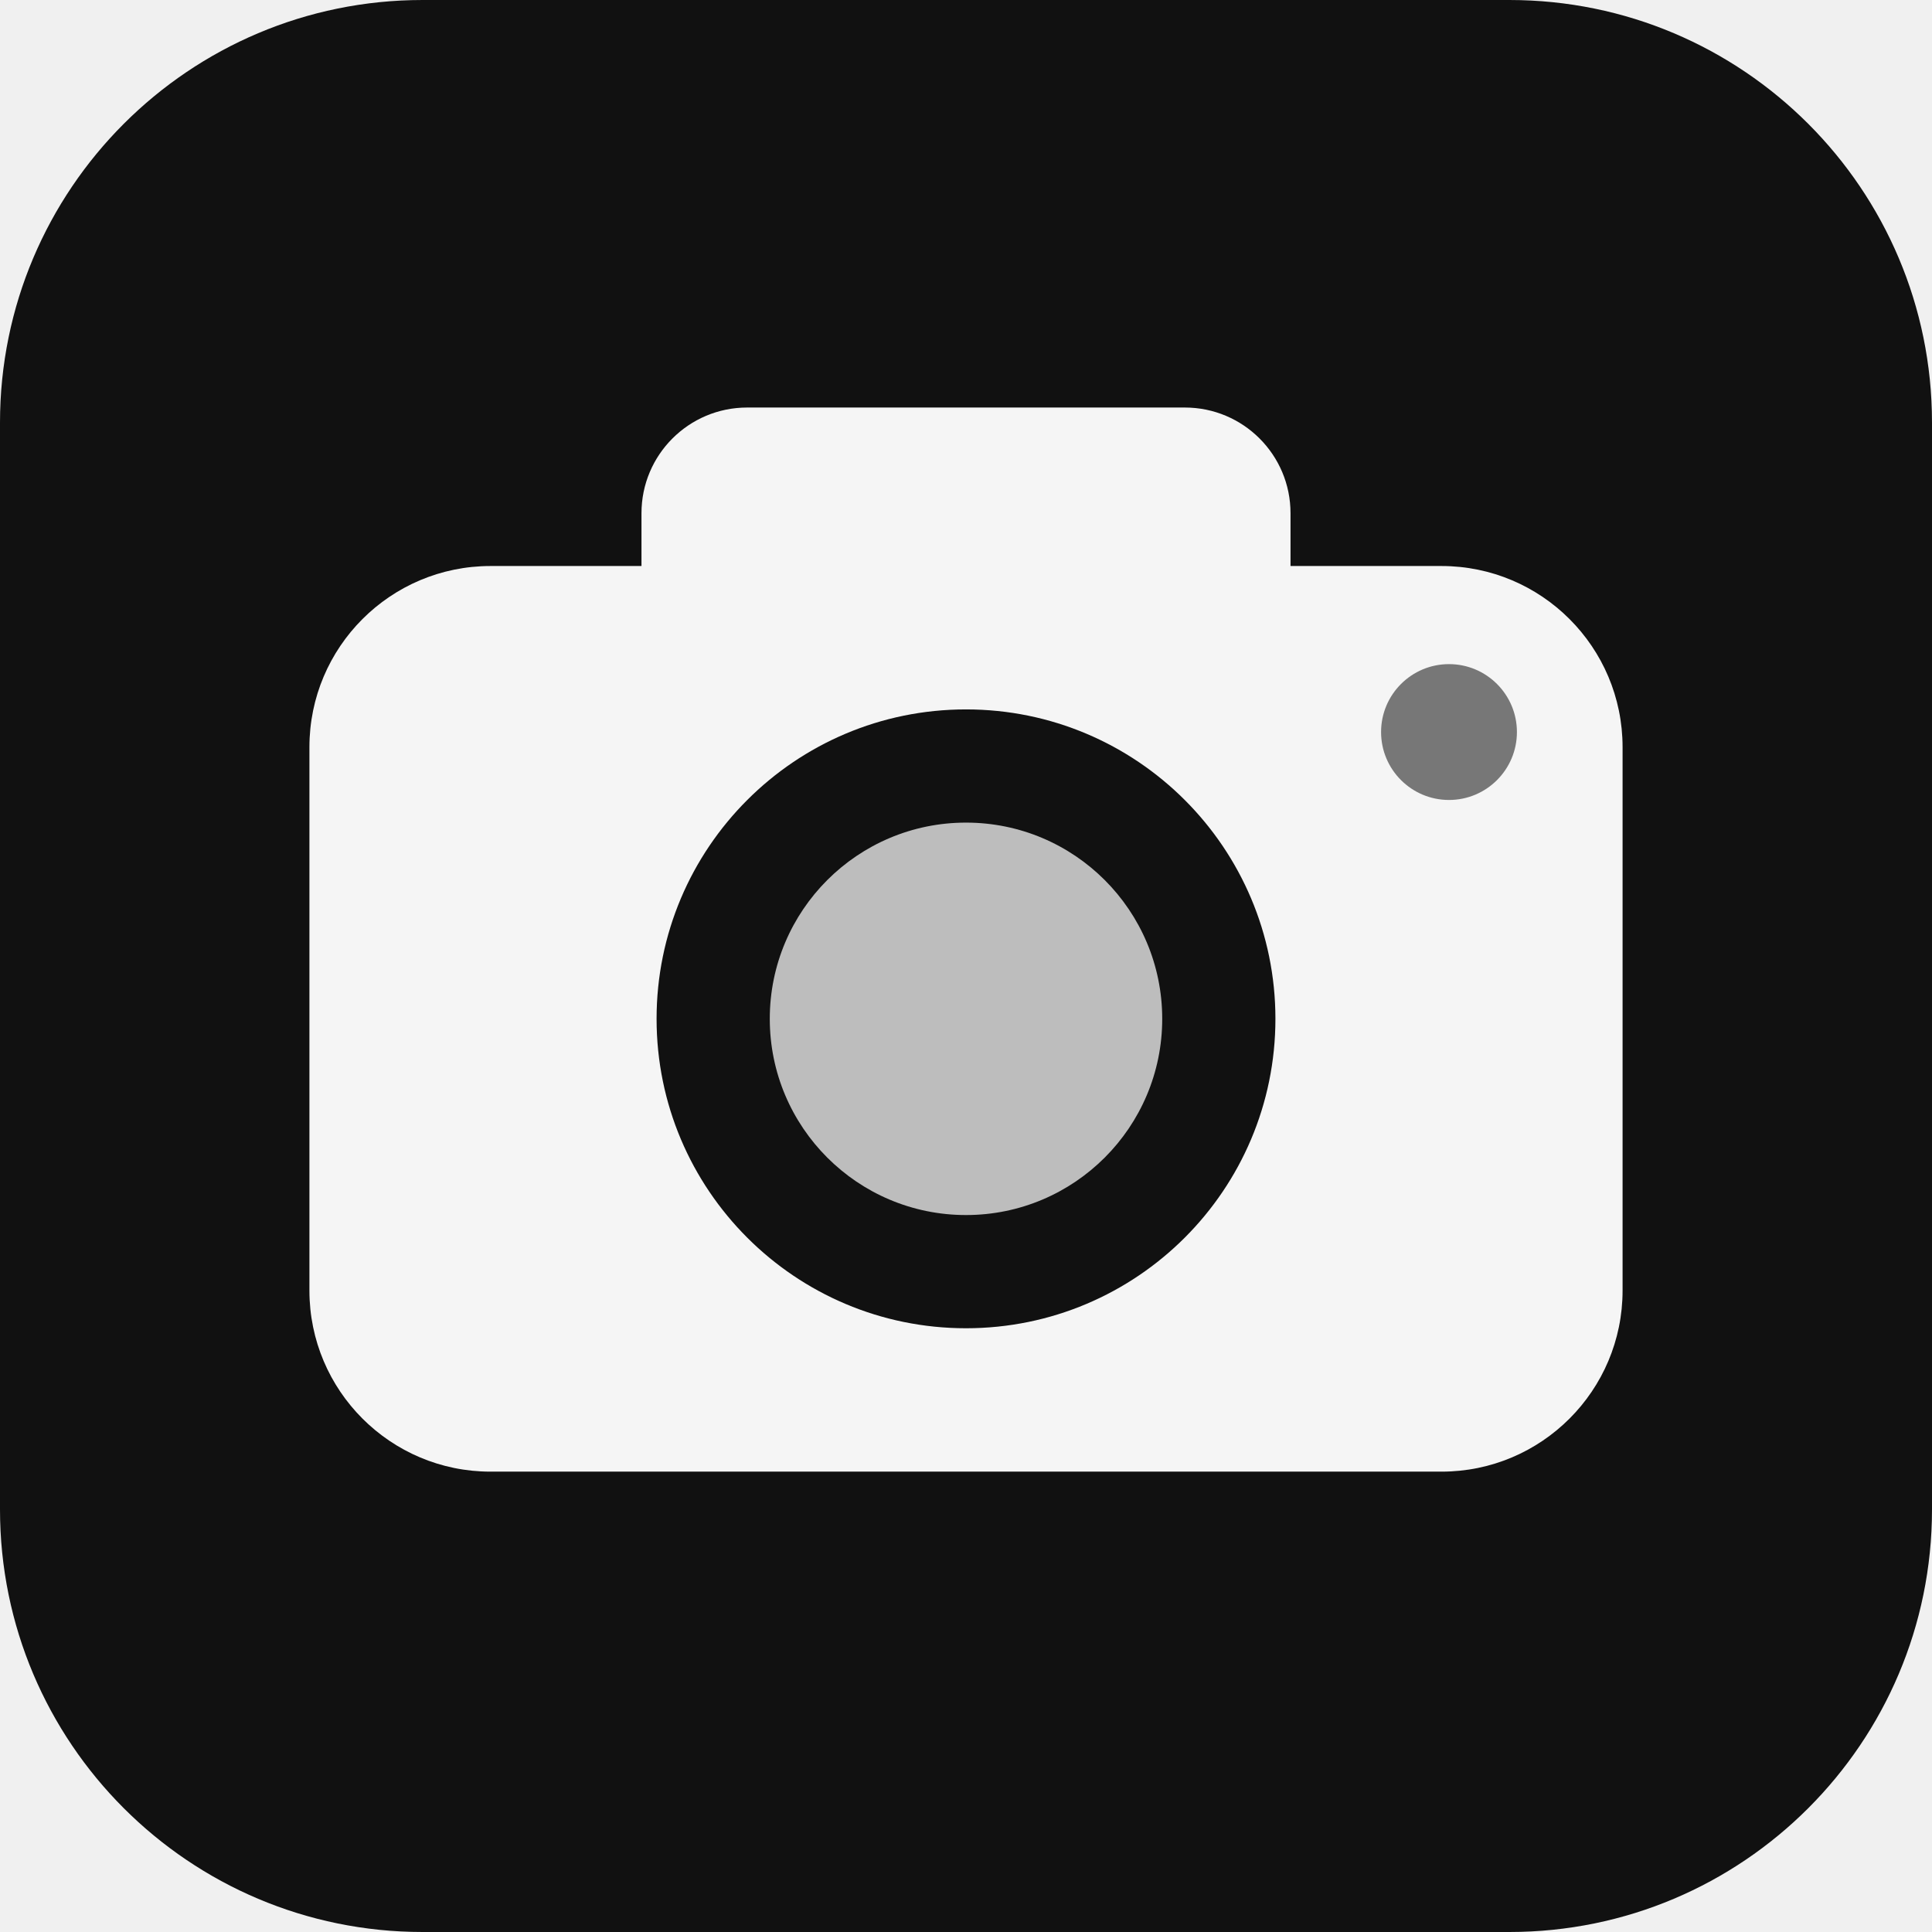
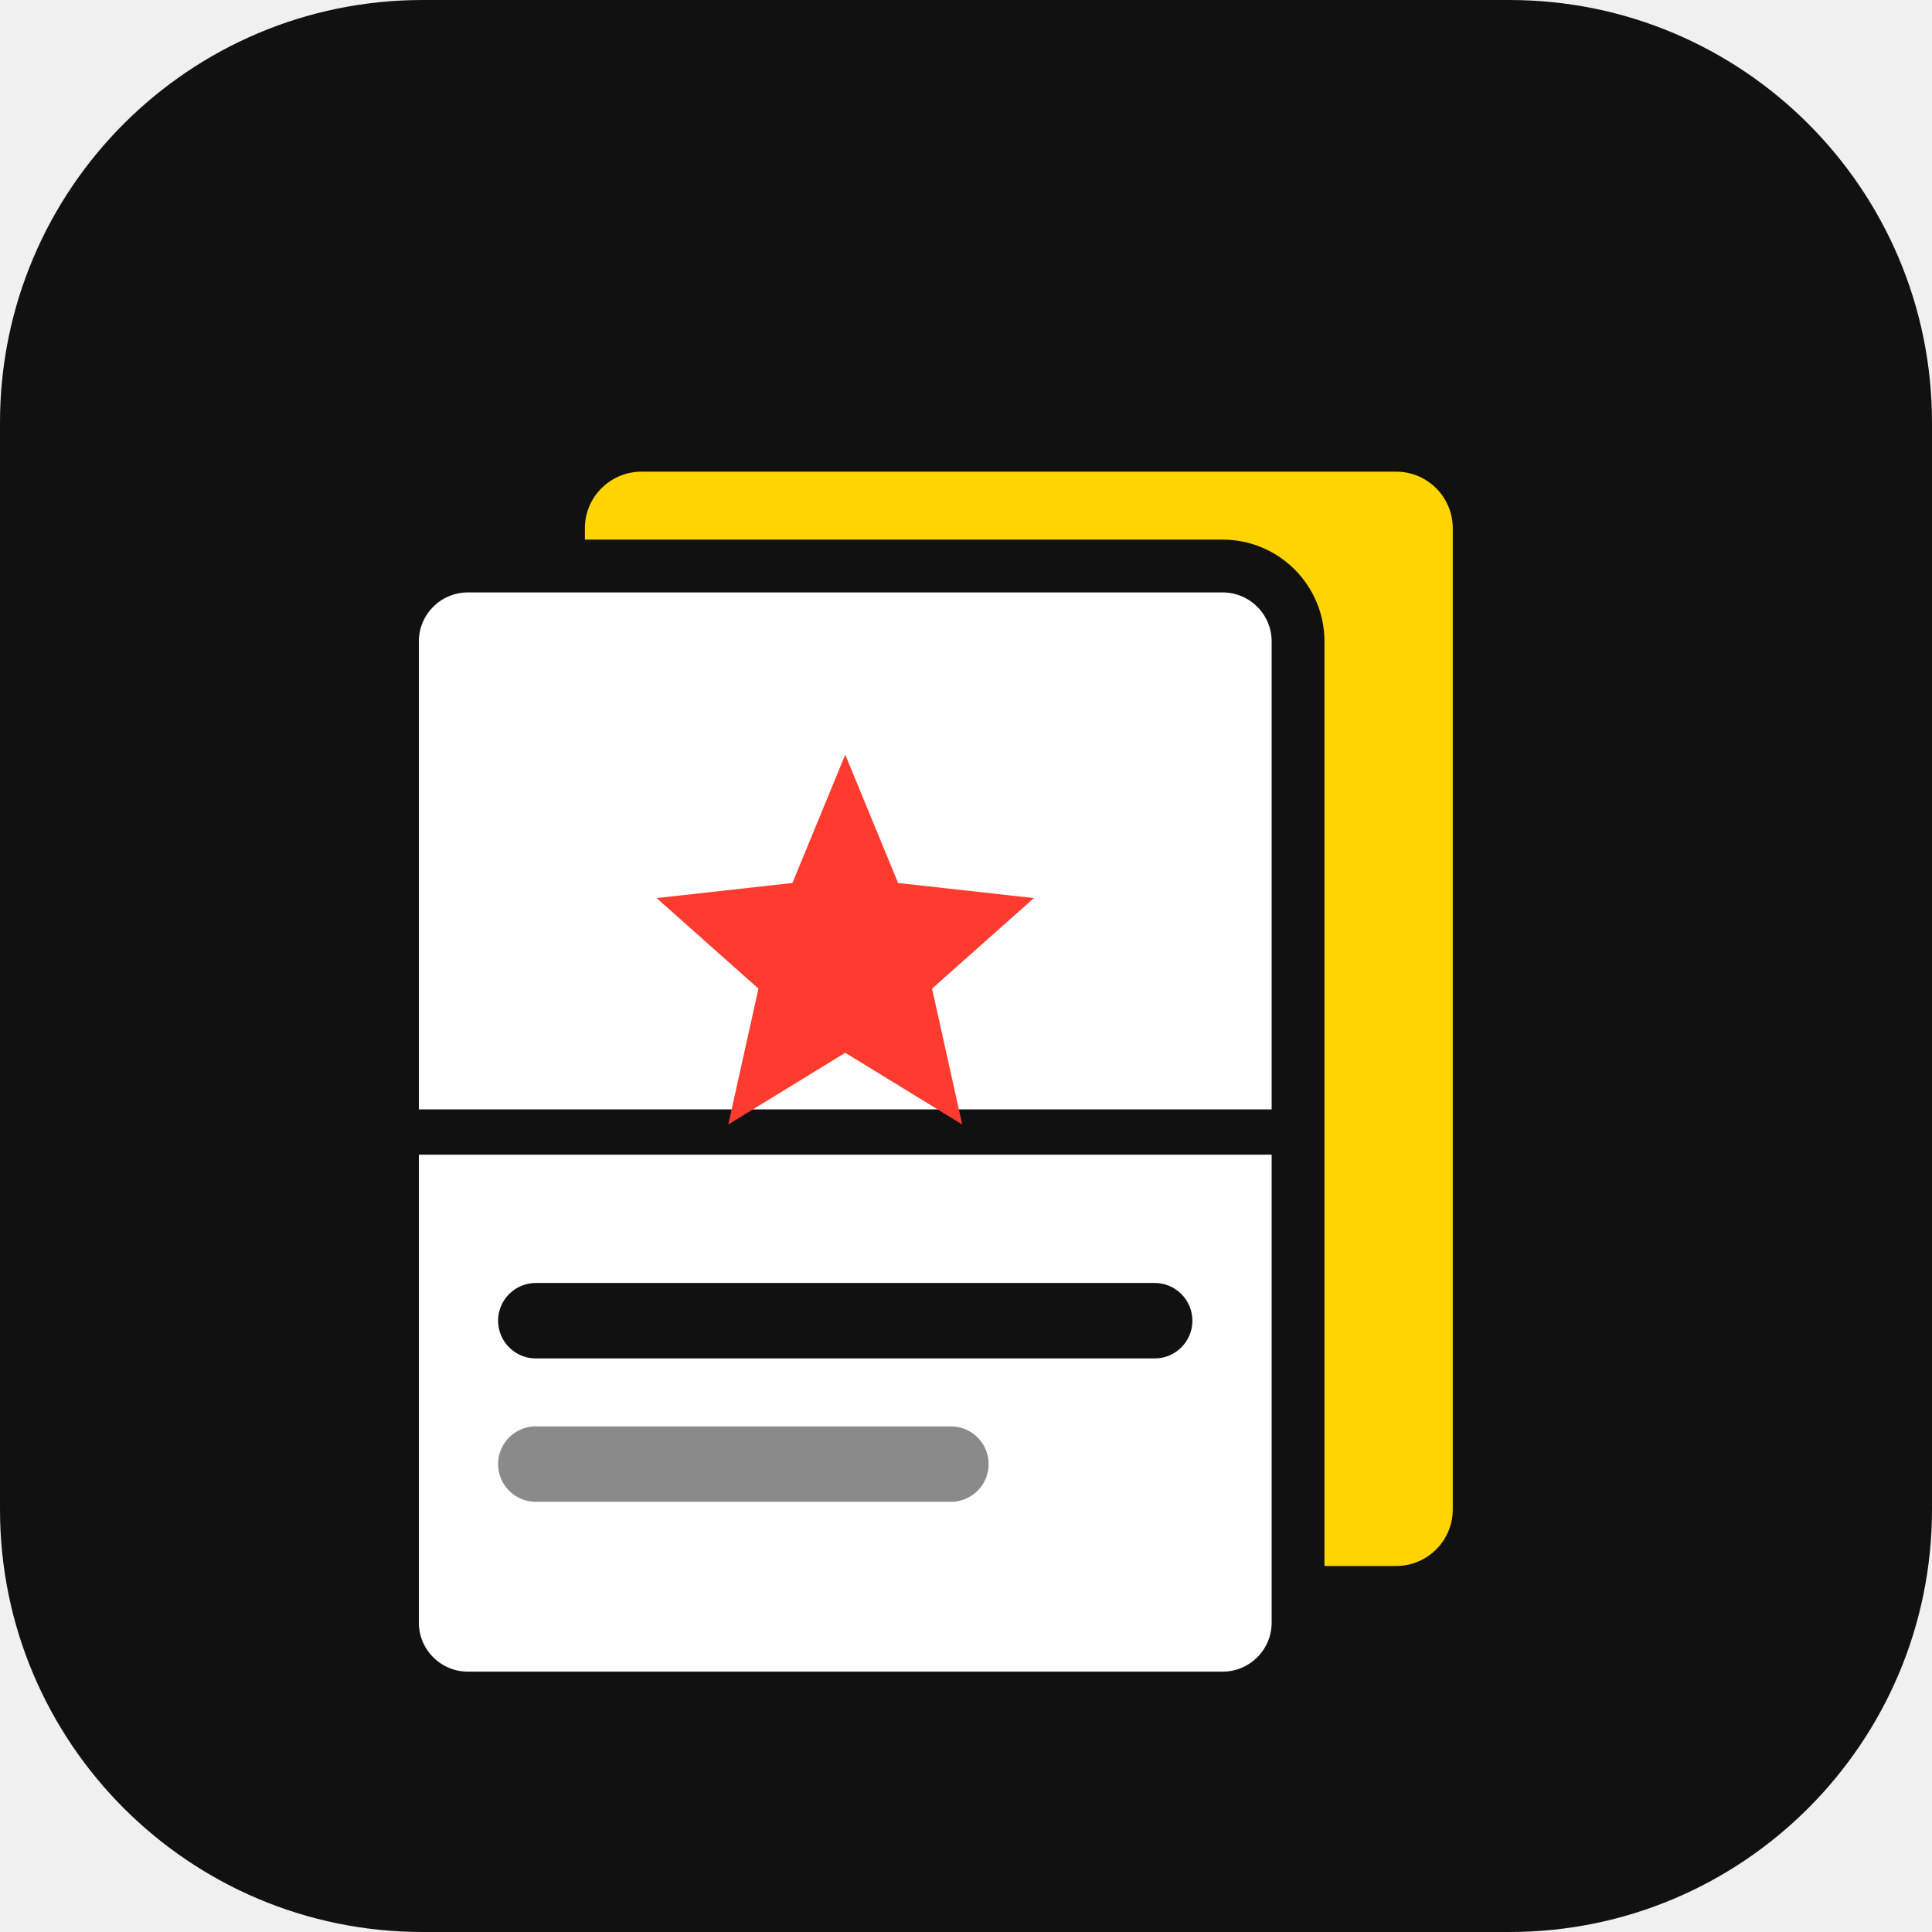
<svg xmlns="http://www.w3.org/2000/svg" viewBox="0 0 512 512">
  <rect width="512" height="512" rx="112" fill="#111111" />
-   <rect x="82" y="150" width="348" height="240" rx="48" fill="#f5f5f5" />
-   <rect x="170" y="108" width="172" height="78" rx="28" fill="#f5f5f5" />
-   <circle cx="256" cy="270" r="82" fill="#111111" />
-   <circle cx="256" cy="270" r="52" fill="#bdbdbd" />
-   <circle cx="384" cy="194" r="18" fill="#777777" />
+   <rect x="150" y="120" width="240" height="300" rx="20" fill="#ffd400" stroke="#111111" stroke-width="10" />
+   <rect x="104" y="150" width="240" height="300" rx="20" fill="#ffffff" stroke="#111111" stroke-width="14" />
+   <line x1="104" y1="300" x2="344" y2="300" stroke="#111111" stroke-width="12" />
+   <path d="M224 200l14 34 36 4-27 24 8 36-31-19-31 19 8-36-27-24 36-4z" fill="#ff3b30" />
+   <rect x="132" y="340" width="184" height="20" rx="10" fill="#111111" />
+   <rect x="132" y="378" width="130" height="20" rx="10" fill="#8a8a8a" />
</svg>
